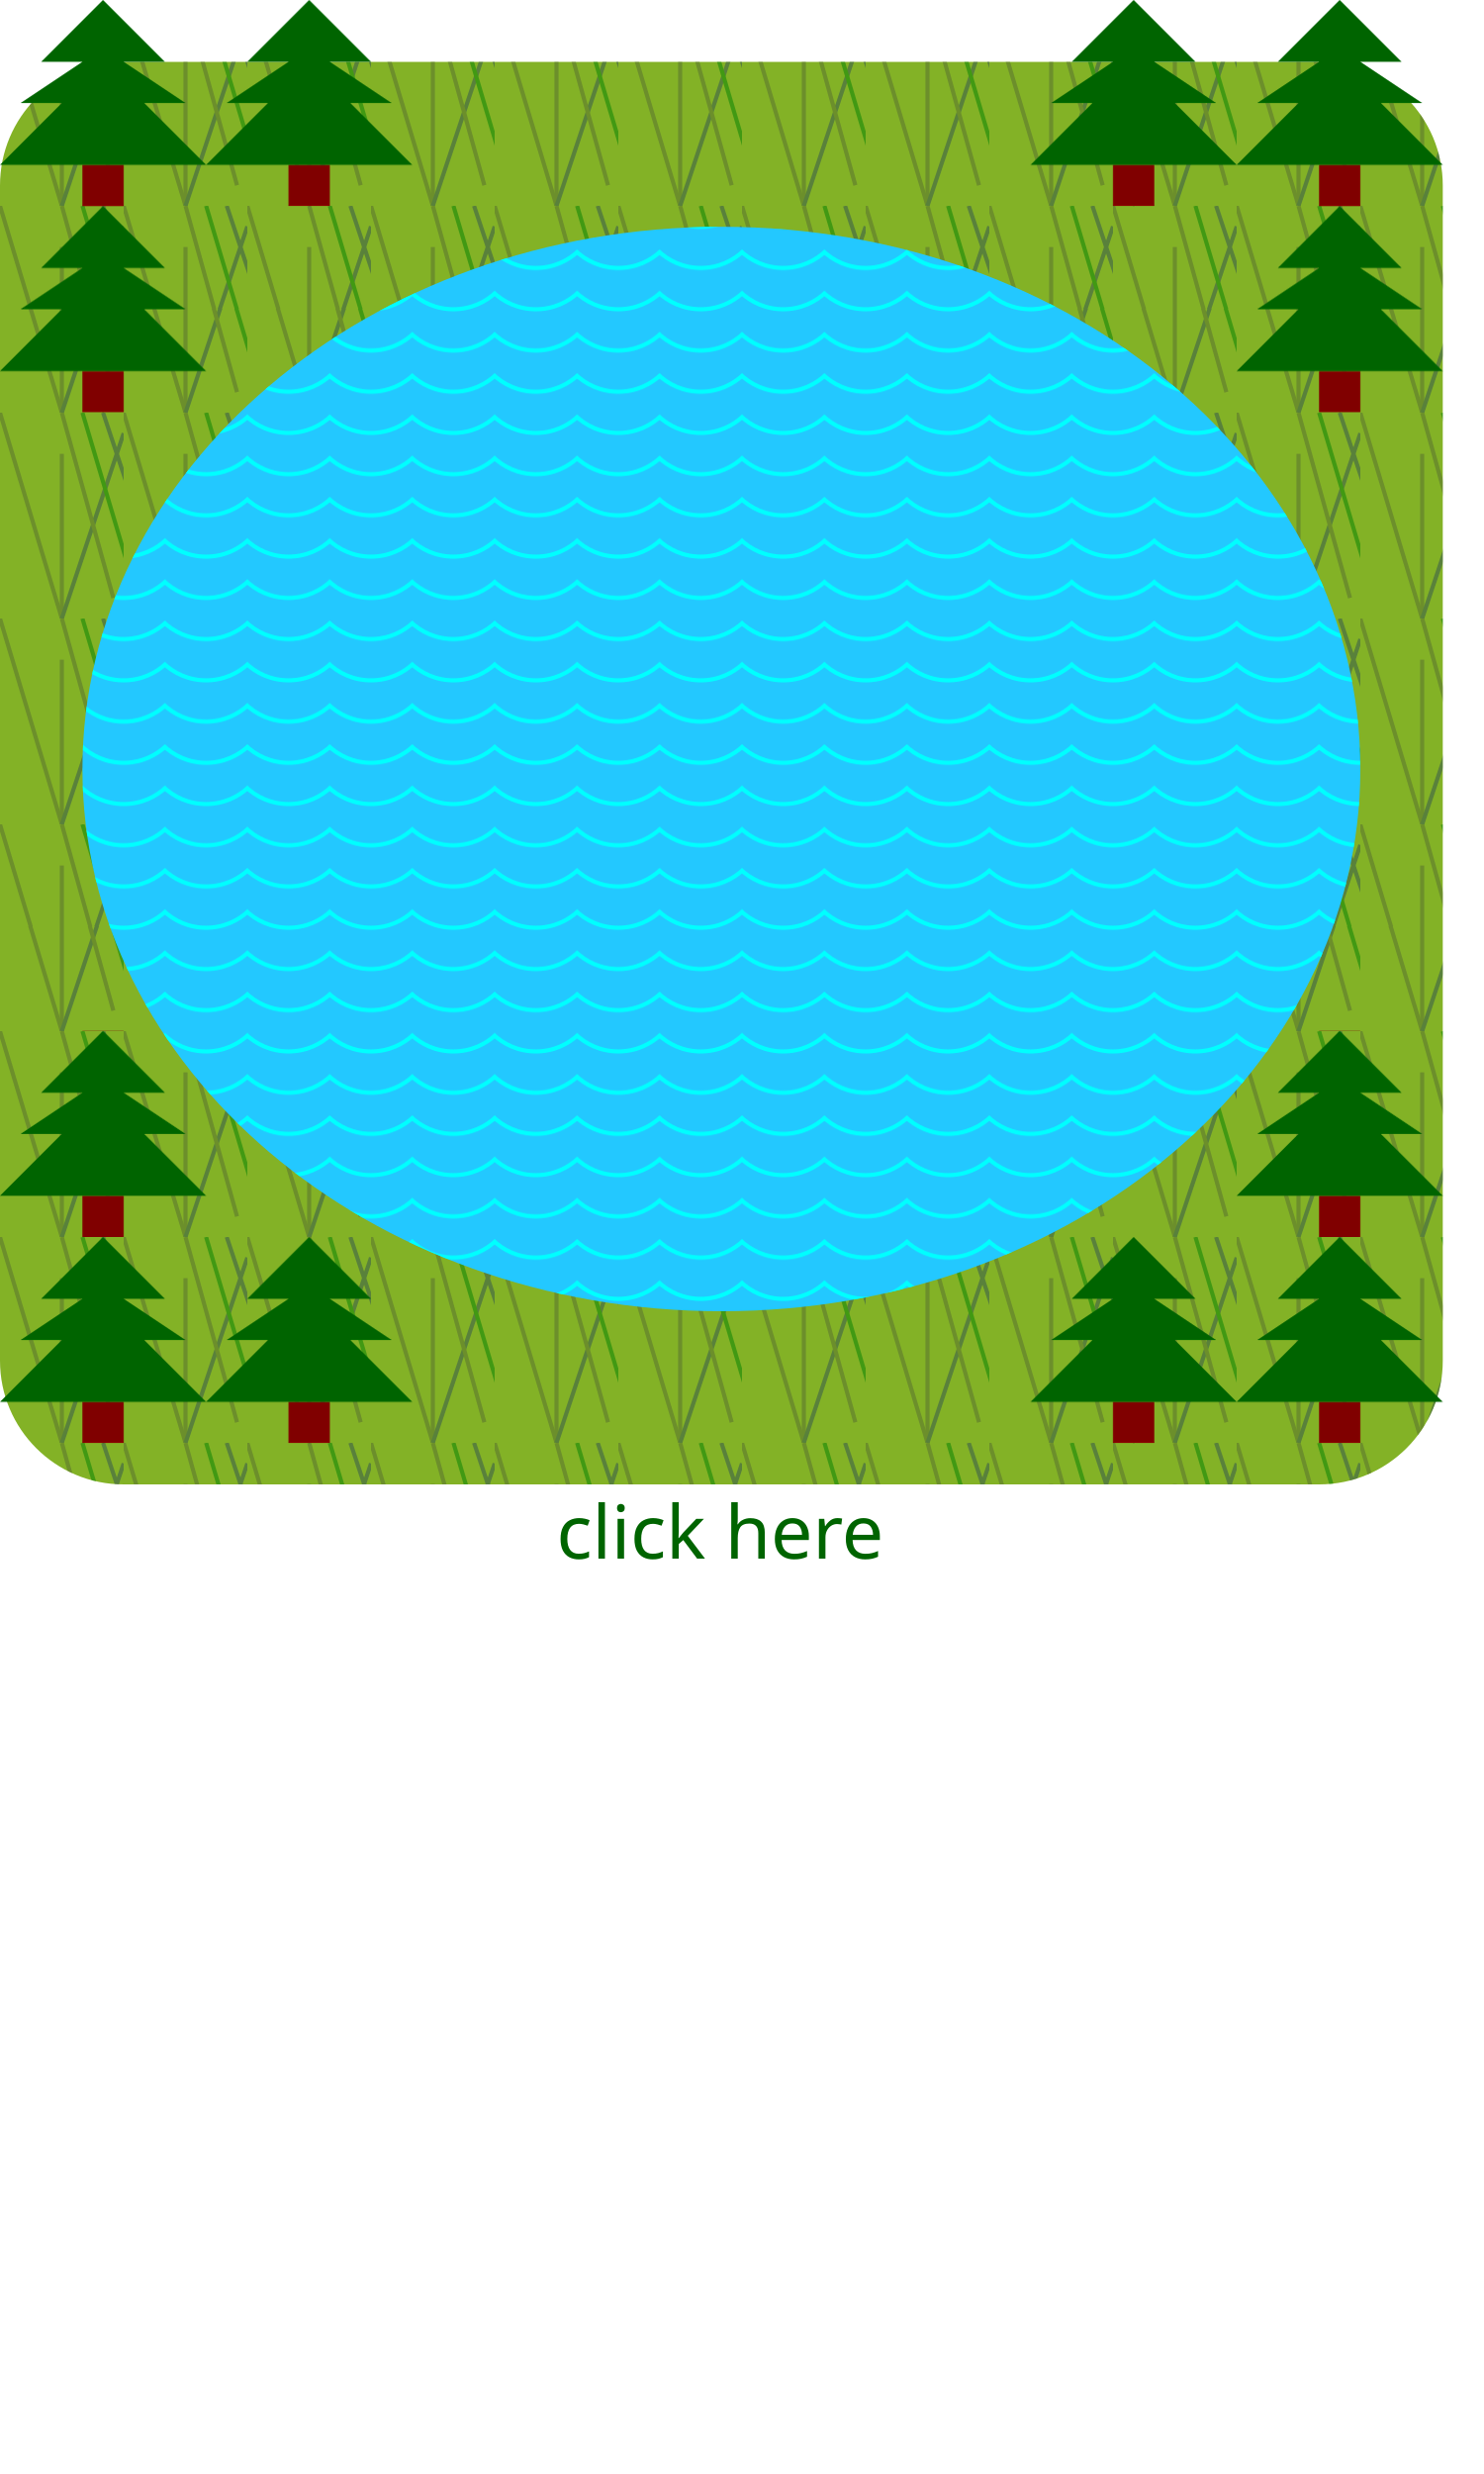
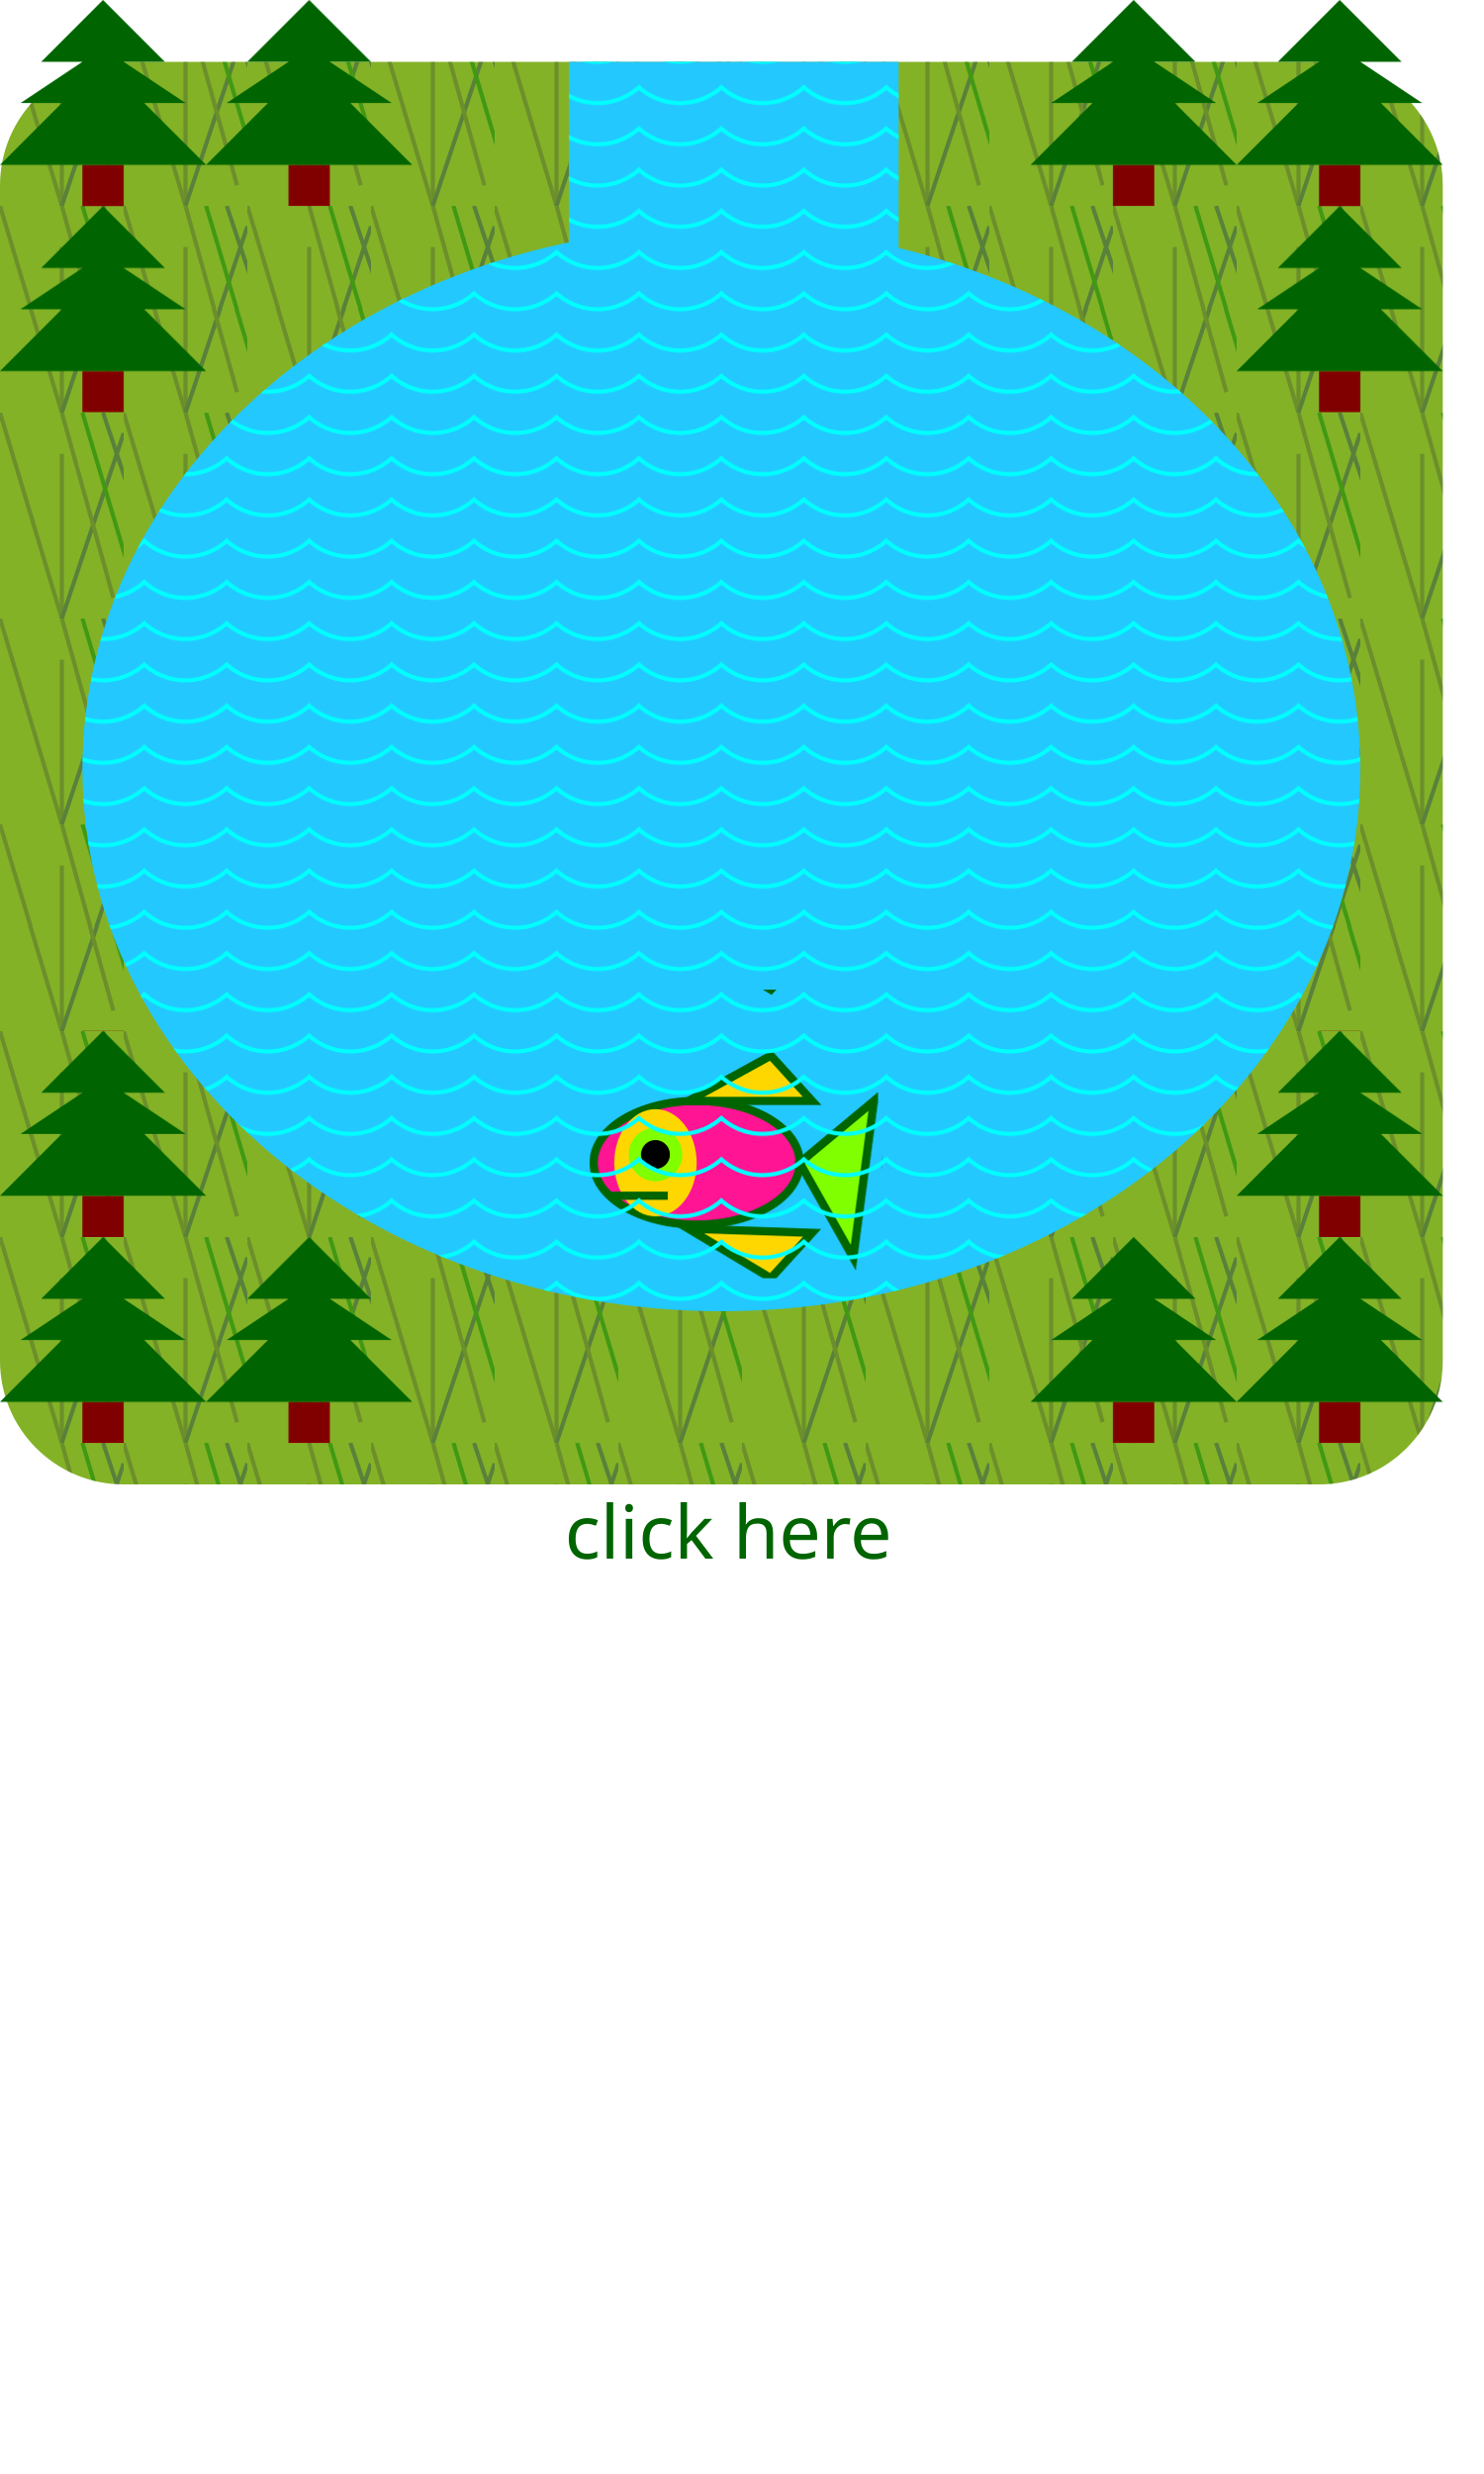
<svg xmlns="http://www.w3.org/2000/svg" width="360" height="600" x="0" y="0" class="block4">
  <defs>
    <pattern id="grassPattern" patternUnits="userSpaceOnUse" x="0" y="0" height="50" width="30">
      <line x1="0" y1="0" x2="15" y2="50" style="stroke:darkolivegreen;stroke-width:1" />
      <line x1="15" y1="10" x2="15" y2="50" style="stroke:darkolivegreen;stroke-width:1" />
      <line x1="30" y1="5" x2="15" y2="50" style="stroke:darkslategray;stroke-width:1" />
      <line x1="20" y1="0" x2="31" y2="37" style="stroke:green;stroke-width:1" />
      <line x1="15" y1="0" x2="27.5" y2="45" style="stroke:darkolivegreen;stroke-width:1" />
      <line x1="25" y1="0" x2="35" y2="30" style="stroke:darkslategrey;stroke-width:1" />
    </pattern>
    <pattern id="treePattern" patternUnits="userSpaceOnUse" x="0" y="0" height="50" width="50">
      <rect width="10" height="10" x="20" y="40" fill="maroon" />
      <polygon points="25,0 40,15 30,15 45,25 35,25 50,40 0,40 15,25 5,25 20,15 10,15 " style="fill:darkgreen;" />
    </pattern>
-     <pattern id="waterPattern" patternUnits="userSpaceOnUse" x="0" y="0" height="10" width="20">
+     <pattern id="waterPattern" patternUnits="userSpaceOnUse" x="-5" y="0" height="10" width="20">
      <circle cx="10" cy="-10" r="15" fill="transparent" stroke="aqua" stroke-width="1" />
+     </pattern>
+     <pattern id="tropicalFish" patternUnits="userSpaceOnUse" x="0" y="35" width="71" height="70">
+       <rect width="50" height="30" x="2" y="22" rx="30" fill="deeppink" stroke="darkgreen" stroke-width="2" />
+       <rect width="20" height="26" x="7" y="24" rx="30" fill="gold" />
+       <polygon points="52,37 70,22 65,60" style="fill:chartreuse;stroke:darkgreen;stroke-width:2;" />
+       <polygon points="25,22 45,11 55,22" style="fill:gold;stroke:darkgreen;stroke-width:2;" />
+       <polygon points="25,53 45,65 55,54" style="fill:gold;stroke:darkgreen;stroke-width:2;" />
+       <rect width="10" height="10" rx="5" stroke="chartreuse" stroke-width="3" x="12" y="30" />
+       <polygon points="6,45 20,45 6,45" style="stroke:darkgreen;stroke-width:2;" />
    </pattern>
  </defs>
  <rect width="350" height="345" x="0" y="15" rx="30" fill="#83b226" />
  <rect width="350" height="345" x="0" y="15" rx="30" fill="url(#grassPattern)" opacity=".5" />
+   <rect width="80" height="80" x="138" y="15" fill="#23c8ff" />
+   <rect width="80" height="80" x="138" y="15" fill="url(#waterPattern)" />
  <rect width="310" height="263" x="20" y="55" rx="200" fill="#23c8ff" />
+   <rect width="71" height="70" x="143" y="240" fill="url(#tropicalFish)" />
  <rect width="310" height="263" x="20" y="55" rx="200" fill="url(#waterPattern)" />
  <rect width="100" height="50" x="0" y="0" fill="url(#treePattern)" />
  <rect width="100" height="50" x="250" y="0" fill="url(#treePattern)" />
  <rect width="50" height="50" x="0" y="50" fill="url(#treePattern)" />
  <rect width="50" height="50" x="300" y="50" fill="url(#treePattern)" />
  <rect width="100" height="50" x="0" y="300" fill="url(#treePattern)" />
  <rect width="100" height="50" x="250" y="300" fill="url(#treePattern)" />
  <rect width="50" height="50" x="300" y="250" fill="url(#treePattern)" />
  <rect width="50" height="50" x="0" y="250" fill="url(#treePattern)" />
-   <text x="135" y="378" fill="darkgreen" font-family="sans-serif" font-size="18">
+   <text x="137" y="378" fill="darkgreen" font-family="sans-serif" font-size="18">
		click here
-     </text>
+ 	</text>
</svg>
